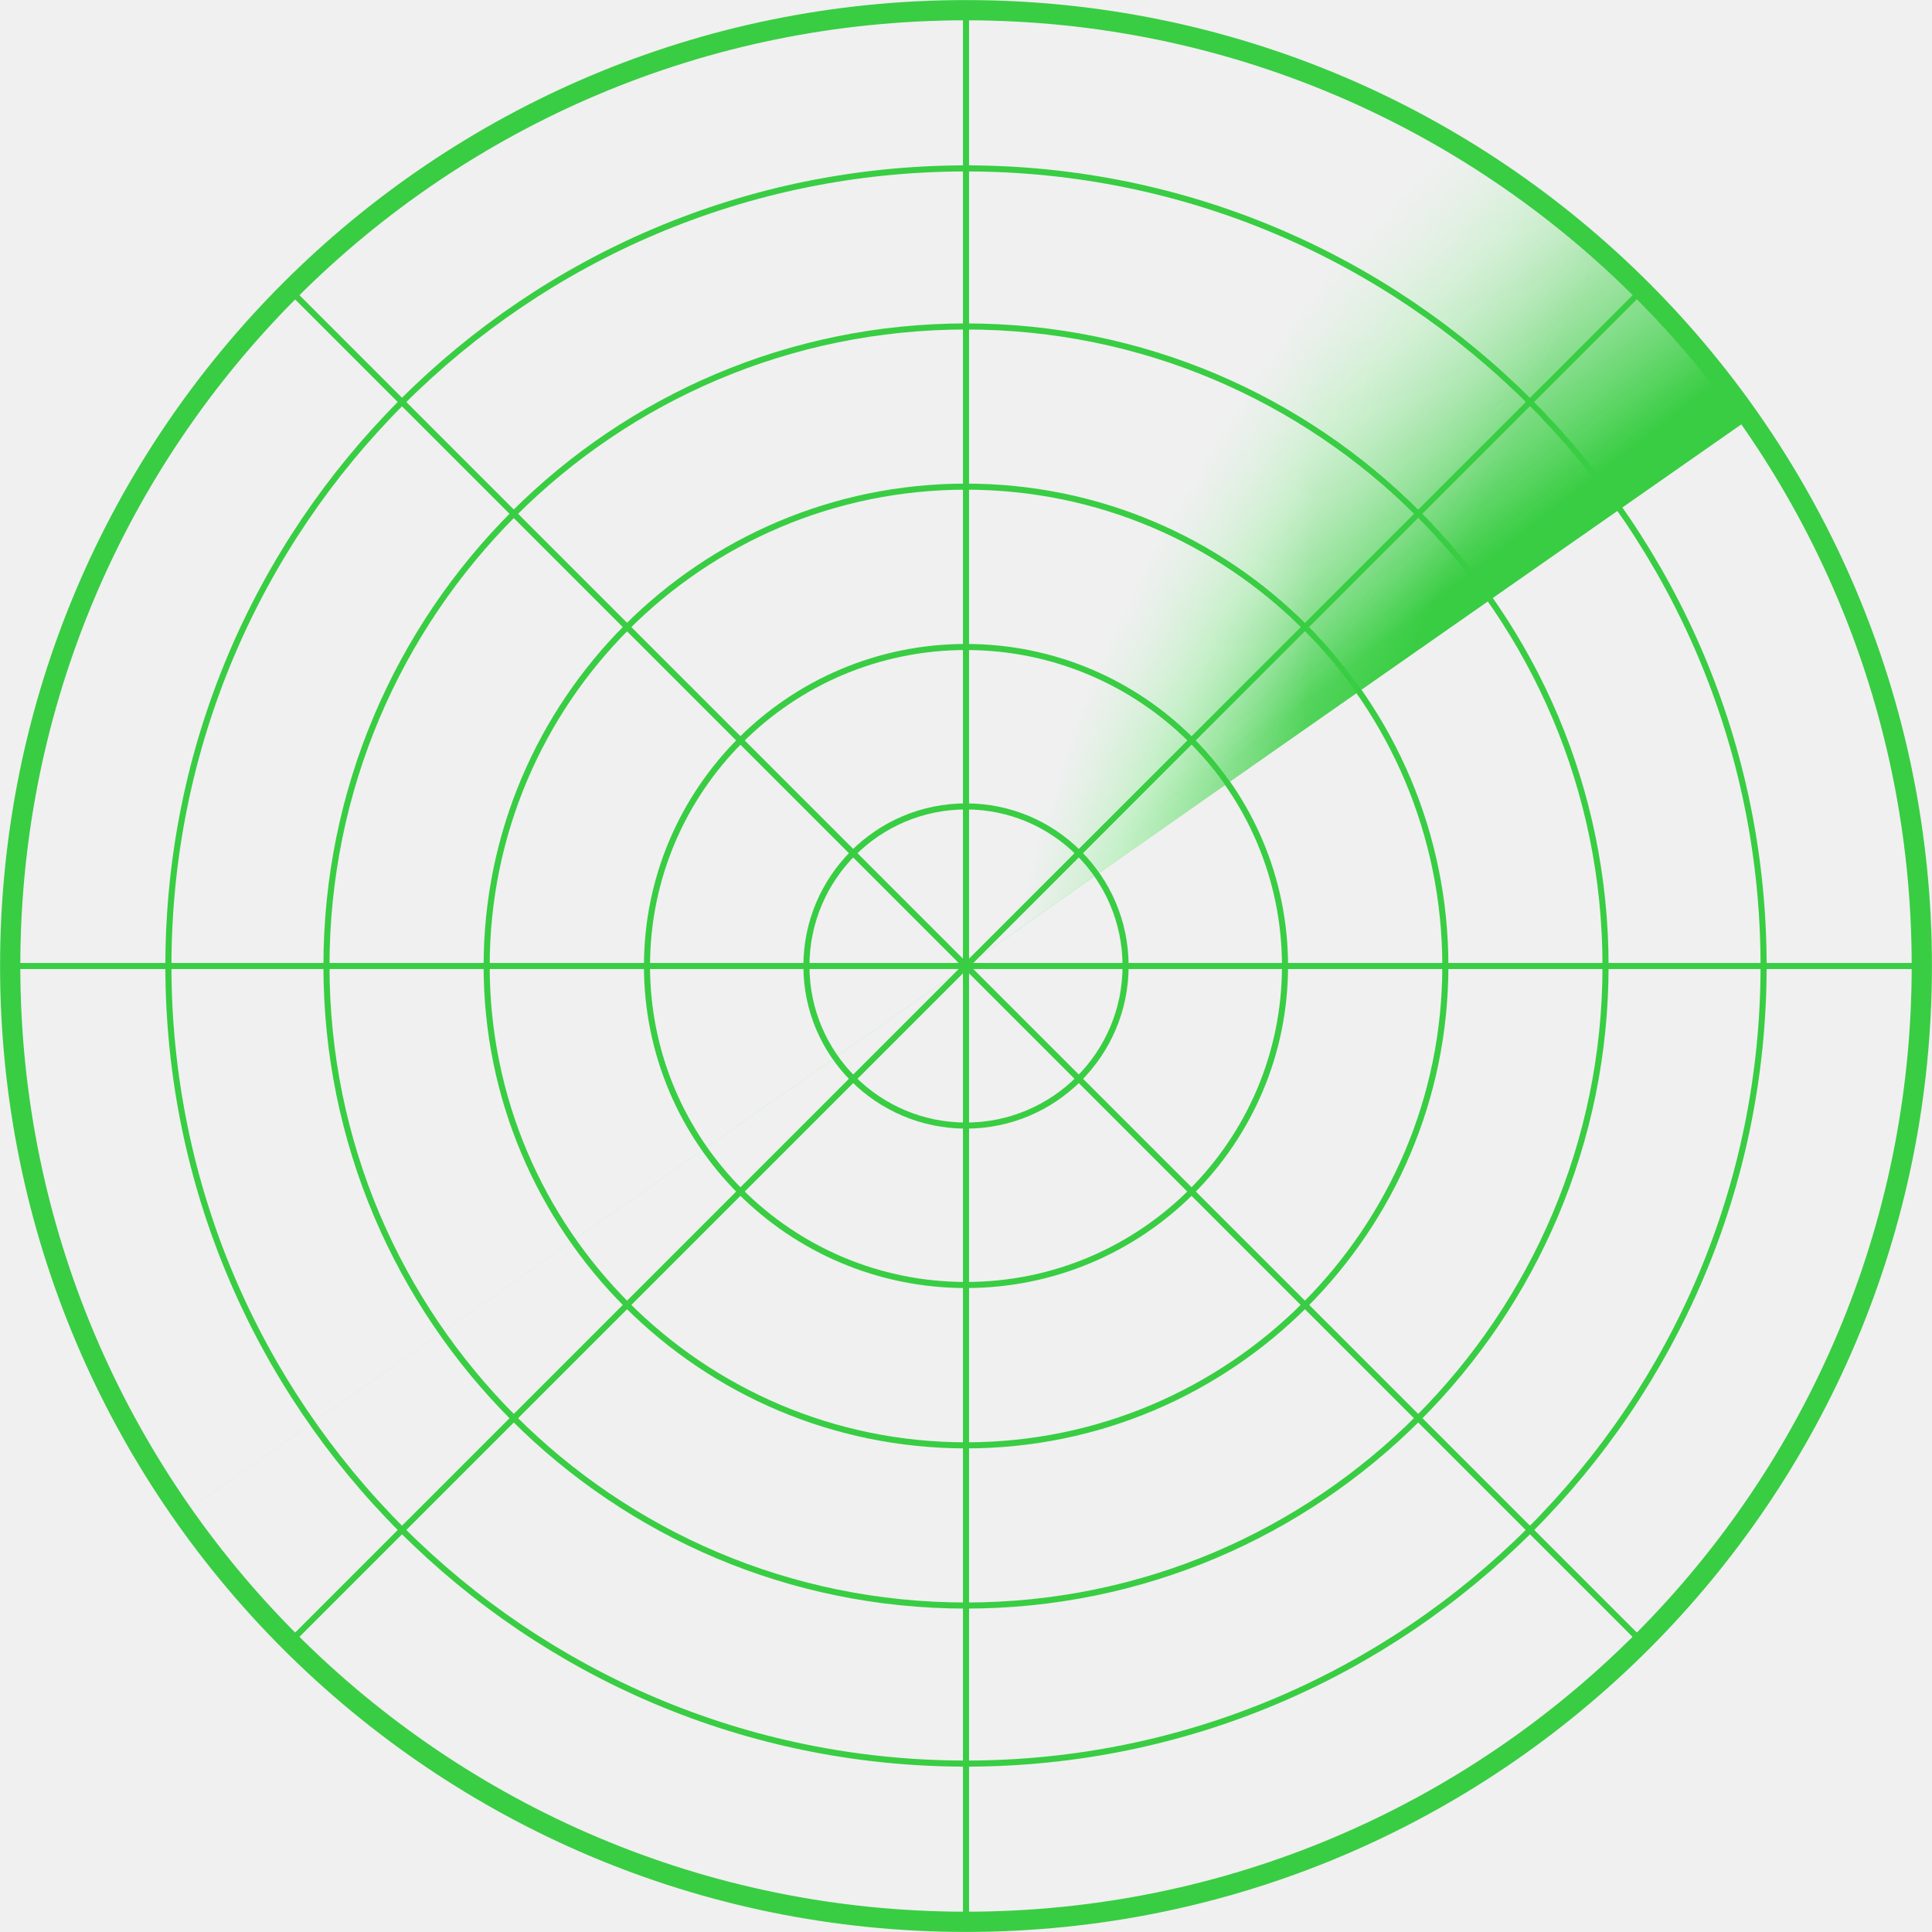
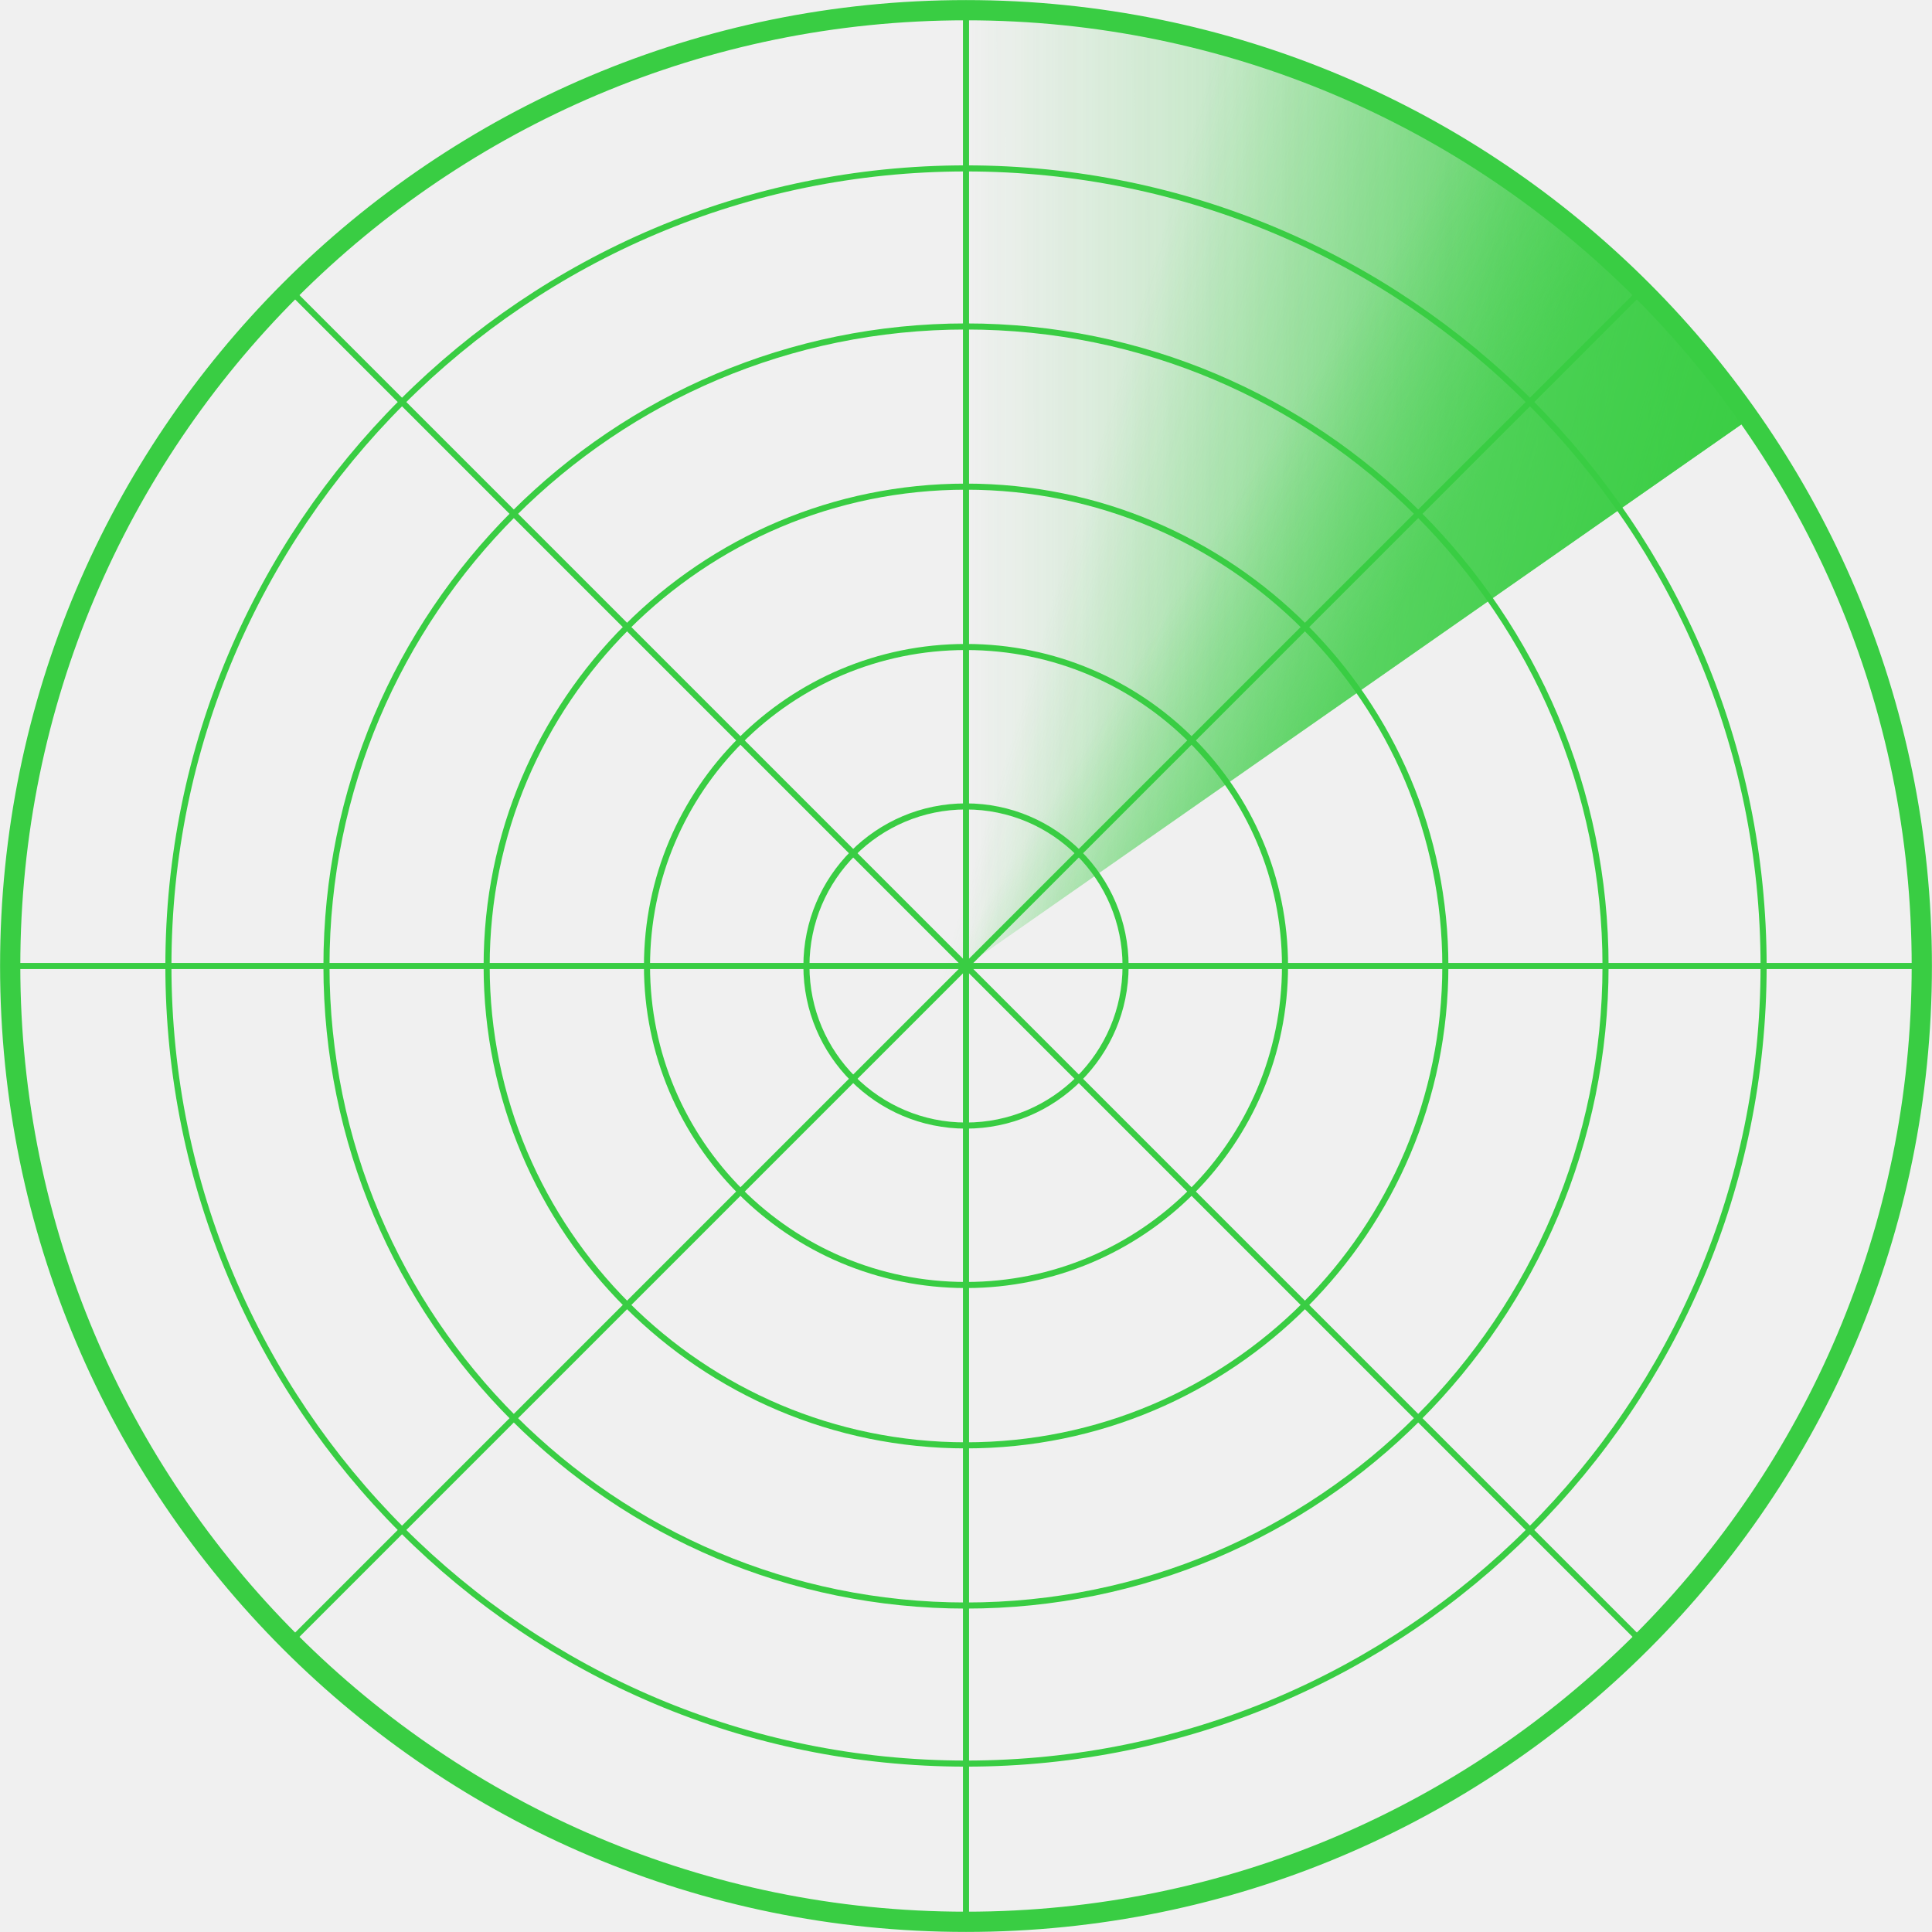
<svg xmlns="http://www.w3.org/2000/svg" xmlns:xlink="http://www.w3.org/1999/xlink" width="48" height="48" viewBox="0 0 12.7 12.7" version="1.1" id="svg1">
  <defs id="defs1">
-     <linearGradient id="linearGradient16">
-       <stop style="stop-color:#ffffff;stop-opacity:0;" offset="0" id="stop15" />
-       <stop style="stop-color:#ffffff;stop-opacity:1" offset="1" id="stop16" />
-     </linearGradient>
-     <linearGradient id="linearGradient14">
-       <stop style="stop-color:#ffffff;stop-opacity:0;" offset="0" id="stop13" />
-       <stop style="stop-color:#ffffff;stop-opacity:1" offset="1" id="stop14" />
-     </linearGradient>
    <linearGradient id="linearGradient10">
      <stop style="stop-color:#39cd43;stop-opacity:1;" offset="0" id="stop11" />
-       <stop style="stop-color:#ffffff;stop-opacity:0;" offset="1" id="stop12" />
+       <stop style="stop-color:#39cd43;stop-opacity:0;" offset="1" id="stop12" />
    </linearGradient>
-     <linearGradient xlink:href="#linearGradient10" id="linearGradient12" x1="6.35" y1="6.35" x2="4.454" y2="3.908" gradientUnits="userSpaceOnUse" gradientTransform="translate(-11.43442,-3.618138)" />
-     <linearGradient xlink:href="#linearGradient14" id="linearGradient13" gradientUnits="userSpaceOnUse" x1="8.844" y1="5.217" x2="5.712" y2="3.722" gradientTransform="translate(-11.4345,-3.618256)" />
-     <linearGradient xlink:href="#linearGradient16" id="linearGradient15" gradientUnits="userSpaceOnUse" x1="8.523" y1="6.441" x2="6.35" y2="6.35" gradientTransform="translate(-11.43442,-3.618138)" />
+     <linearGradient xlink:href="#linearGradient10" id="linearGradient12" x1="11.493" y1="2.819" x2="6.34" y2="2.822" gradientUnits="userSpaceOnUse" gradientTransform="translate(-11.43442,-3.618138)" />
+     <linearGradient xlink:href="#linearGradient10" id="linearGradient2" gradientUnits="userSpaceOnUse" gradientTransform="translate(-11.43442,-3.618138)" x1="10.917" y1="5.544" x2="6.806" y2="4.319" />
+     <linearGradient xlink:href="#linearGradient10" id="linearGradient3" gradientUnits="userSpaceOnUse" gradientTransform="translate(-11.43442,-3.618138)" x1="8.212" y1="5.618" x2="7.099" y2="4.933" />
  </defs>
+   <g id="g1" style="mix-blend-mode:normal">
+     <g id="addgroup" transform="translate(11.43455,3.617937)" style="display:inline">
+       <path id="path1" style="display:inline;opacity:0.695;mix-blend-mode:normal;fill:url(#linearGradient12);stroke:none;stroke-width:0.107;stroke-linecap:round;stroke-dasharray:none;stroke-opacity:1;paint-order:fill markers stroke" d="m -8.683,-2.419 a 6.283,6.283 0 0 1 8.749,1.553 L -10.235,6.33 a 6.283,6.283 0 0 1 1.553,-8.749 z" />
+       <path id="path2" style="display:inline;opacity:1;mix-blend-mode:normal;fill:url(#linearGradient2);stroke:none;stroke-width:0.107;stroke-linecap:round;stroke-dasharray:none;stroke-opacity:1;paint-order:fill markers stroke" d="m -8.683,-2.419 a 6.283,6.283 0 0 1 8.749,1.553 L -10.235,6.33 a 6.283,6.283 0 0 1 1.553,-8.749 z" />
+       <path id="path3" style="display:inline;opacity:0.5;mix-blend-mode:normal;fill:url(#linearGradient3);stroke:none;stroke-width:0.107;stroke-linecap:round;stroke-dasharray:none;stroke-opacity:1;paint-order:fill markers stroke" d="M -4.803,-3.545 A 6.283,6.283 0 0 0 -8.683,-2.419 6.283,6.283 0 0 0 -9.528,-1.711 L -5.085,2.732 0.067,-0.866 A 6.283,6.283 0 0 0 -4.803,-3.545 Z" />
+     </g>
+     <animateTransform attributeName="transform" type="rotate" from="0 6.35 6.35" to="360 6.35 6.35" dur="2s" repeatCount="indefinite" />
+   </g>
  <g id="layer1">
    <circle style="fill:none;fill-opacity:1;stroke:#39cd43;stroke-width:0.133;stroke-dasharray:none;stroke-opacity:1;paint-order:fill markers stroke" id="circle1754" cx="6.35" cy="6.35" r="6.283" />
    <path style="fill:#ffffff;stroke:#39cd43;stroke-width:0.04;stroke-dasharray:none;stroke-opacity:1;paint-order:fill markers stroke" d="M 0.067,6.35 H 12.633" id="path32" />
    <path style="fill:#ffffff;stroke:#39cd43;stroke-width:0.04;stroke-dasharray:none;stroke-opacity:1;paint-order:fill markers stroke" d="M 6.35,0.067 V 12.633" id="path1754" />
    <path style="fill:#ffffff;stroke:#39cd43;stroke-width:0.04;stroke-dasharray:none;stroke-opacity:1;paint-order:fill markers stroke" d="M 1.907,10.793 10.793,1.907" id="path1755" />
    <path style="fill:#ffffff;stroke:#39cd43;stroke-width:0.04;stroke-dasharray:none;stroke-opacity:1;paint-order:fill markers stroke" d="M 1.907,1.907 10.793,10.793" id="path1756" />
    <circle style="fill:none;fill-opacity:0.279;stroke:#39cd43;stroke-width:0.04;stroke-linecap:butt;stroke-dasharray:none;stroke-opacity:1;paint-order:fill markers stroke" id="path6" cx="6.35" cy="6.35" r="2.097" />
    <circle style="fill:none;fill-opacity:0.279;stroke:#39cd43;stroke-width:0.04;stroke-linecap:butt;stroke-dasharray:none;stroke-opacity:1;paint-order:fill markers stroke" id="circle6" cx="6.35" cy="6.35" r="3.151" />
    <circle style="fill:none;fill-opacity:0.279;stroke:#39cd43;stroke-width:0.04;stroke-linecap:butt;stroke-dasharray:none;stroke-opacity:1;paint-order:fill markers stroke" id="circle7" cx="6.35" cy="6.35" r="5.243" />
    <circle style="fill:none;fill-opacity:0.279;stroke:#39cd43;stroke-width:0.04;stroke-linecap:butt;stroke-dasharray:none;stroke-opacity:1;paint-order:fill markers stroke" id="circle13" cx="6.35" cy="6.35" r="1.049" />
    <circle style="fill:none;fill-opacity:0.279;stroke:#39cd43;stroke-width:0.04;stroke-linecap:butt;stroke-dasharray:none;stroke-opacity:1;paint-order:fill markers stroke" id="circle14" cx="6.35" cy="6.35" r="4.204" />
  </g>
-   <g id="g1" style="mix-blend-mode:darken">
-     <g id="addgroup" transform="translate(11.43455,3.617937)">
-       <path id="path1" style="mix-blend-mode:lighten;fill:url(#linearGradient12);stroke:none;stroke-width:0.107;stroke-linecap:round;stroke-dasharray:none;stroke-opacity:1;paint-order:fill markers stroke" d="m -8.683,-2.419 a 6.283,6.283 0 0 1 8.749,1.553 L -10.235,6.33 a 6.283,6.283 0 0 1 1.553,-8.749 z" />
-       <path id="path14" style="mix-blend-mode:lighten;fill:url(#linearGradient15);fill-opacity:1;stroke:none;stroke-width:0.107;stroke-linecap:round;stroke-dasharray:none;stroke-opacity:1;paint-order:fill markers stroke" d="m -8.683,-2.419 a 6.283,6.283 0 0 1 8.749,1.553 l -10.302,7.196 a 6.283,6.283 0 0 1 1.553,-8.749 z" />
-       <path id="path12" style="mix-blend-mode:lighten;fill:url(#linearGradient13);fill-opacity:1;stroke:none;stroke-width:0.107;stroke-linecap:round;stroke-dasharray:none;stroke-opacity:1;paint-order:fill markers stroke" d="m -8.683,-2.419 a 6.283,6.283 0 0 1 8.749,1.553 L -10.235,6.33 a 6.283,6.283 0 0 1 1.553,-8.749 z" />
-     </g>
-     <animateTransform attributeName="transform" type="rotate" from="0 6.35 6.35" to="360 6.35 6.35" dur="2s" repeatCount="indefinite" />
-   </g>
</svg>
